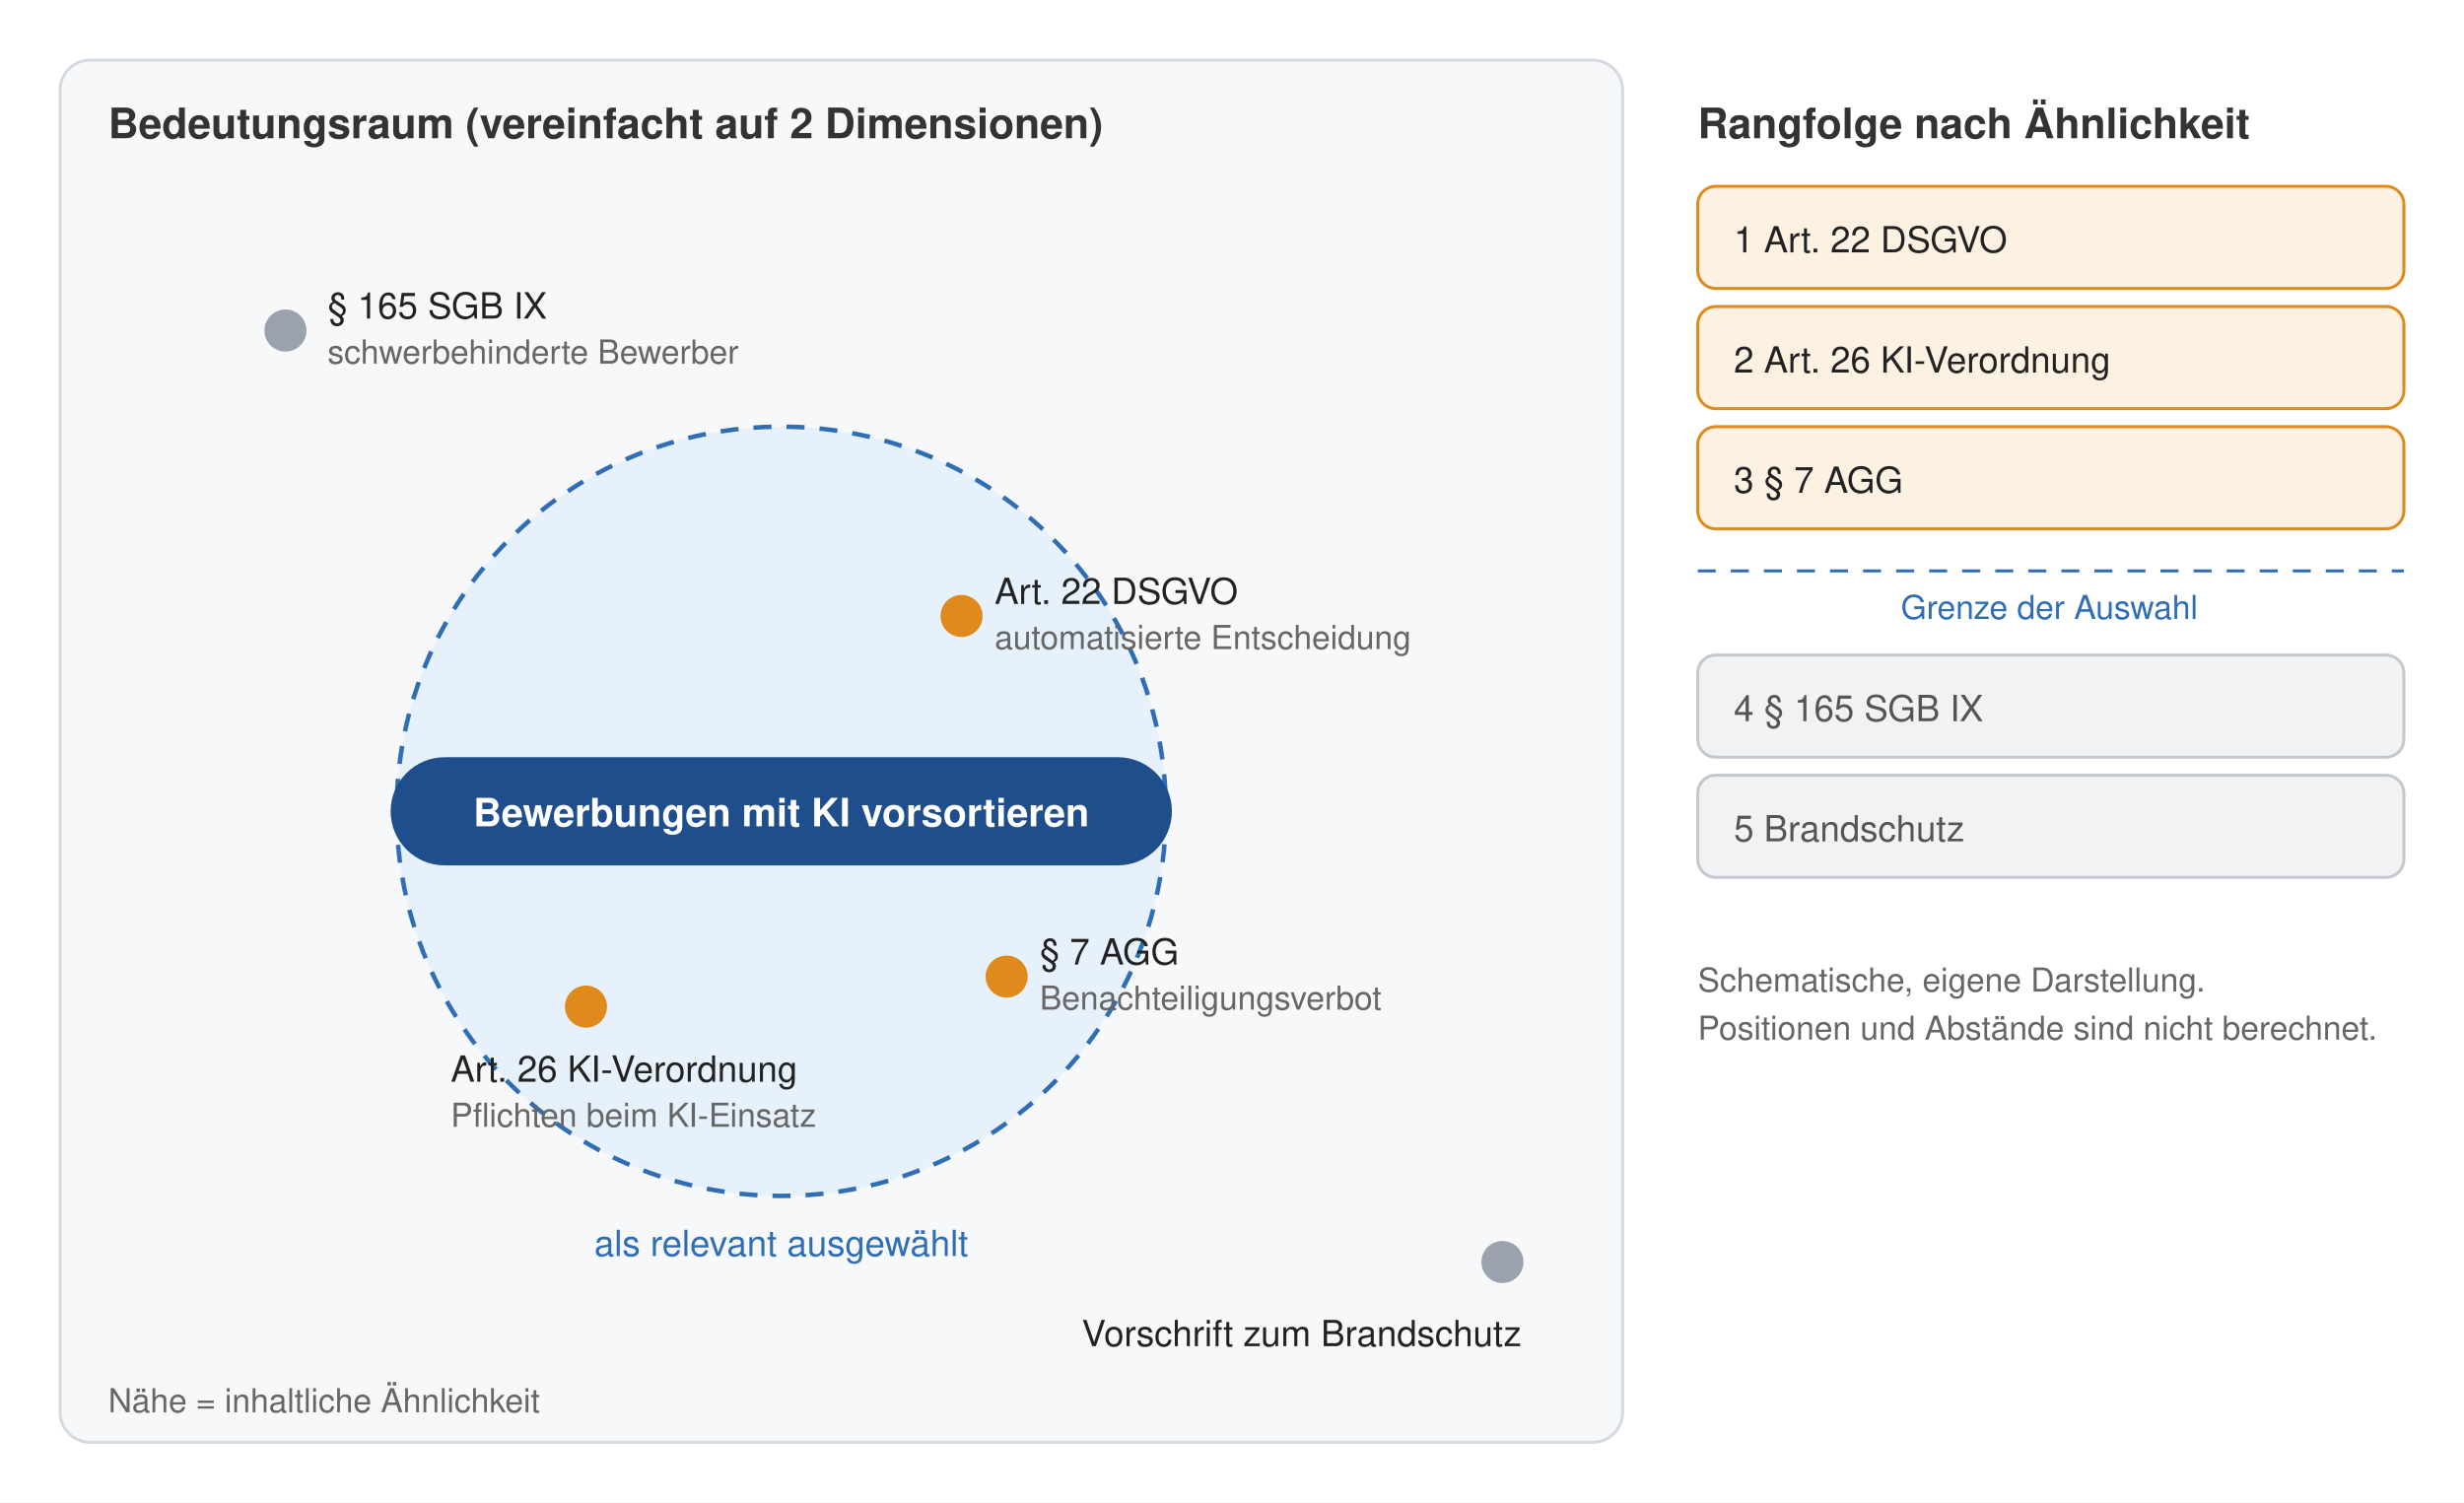
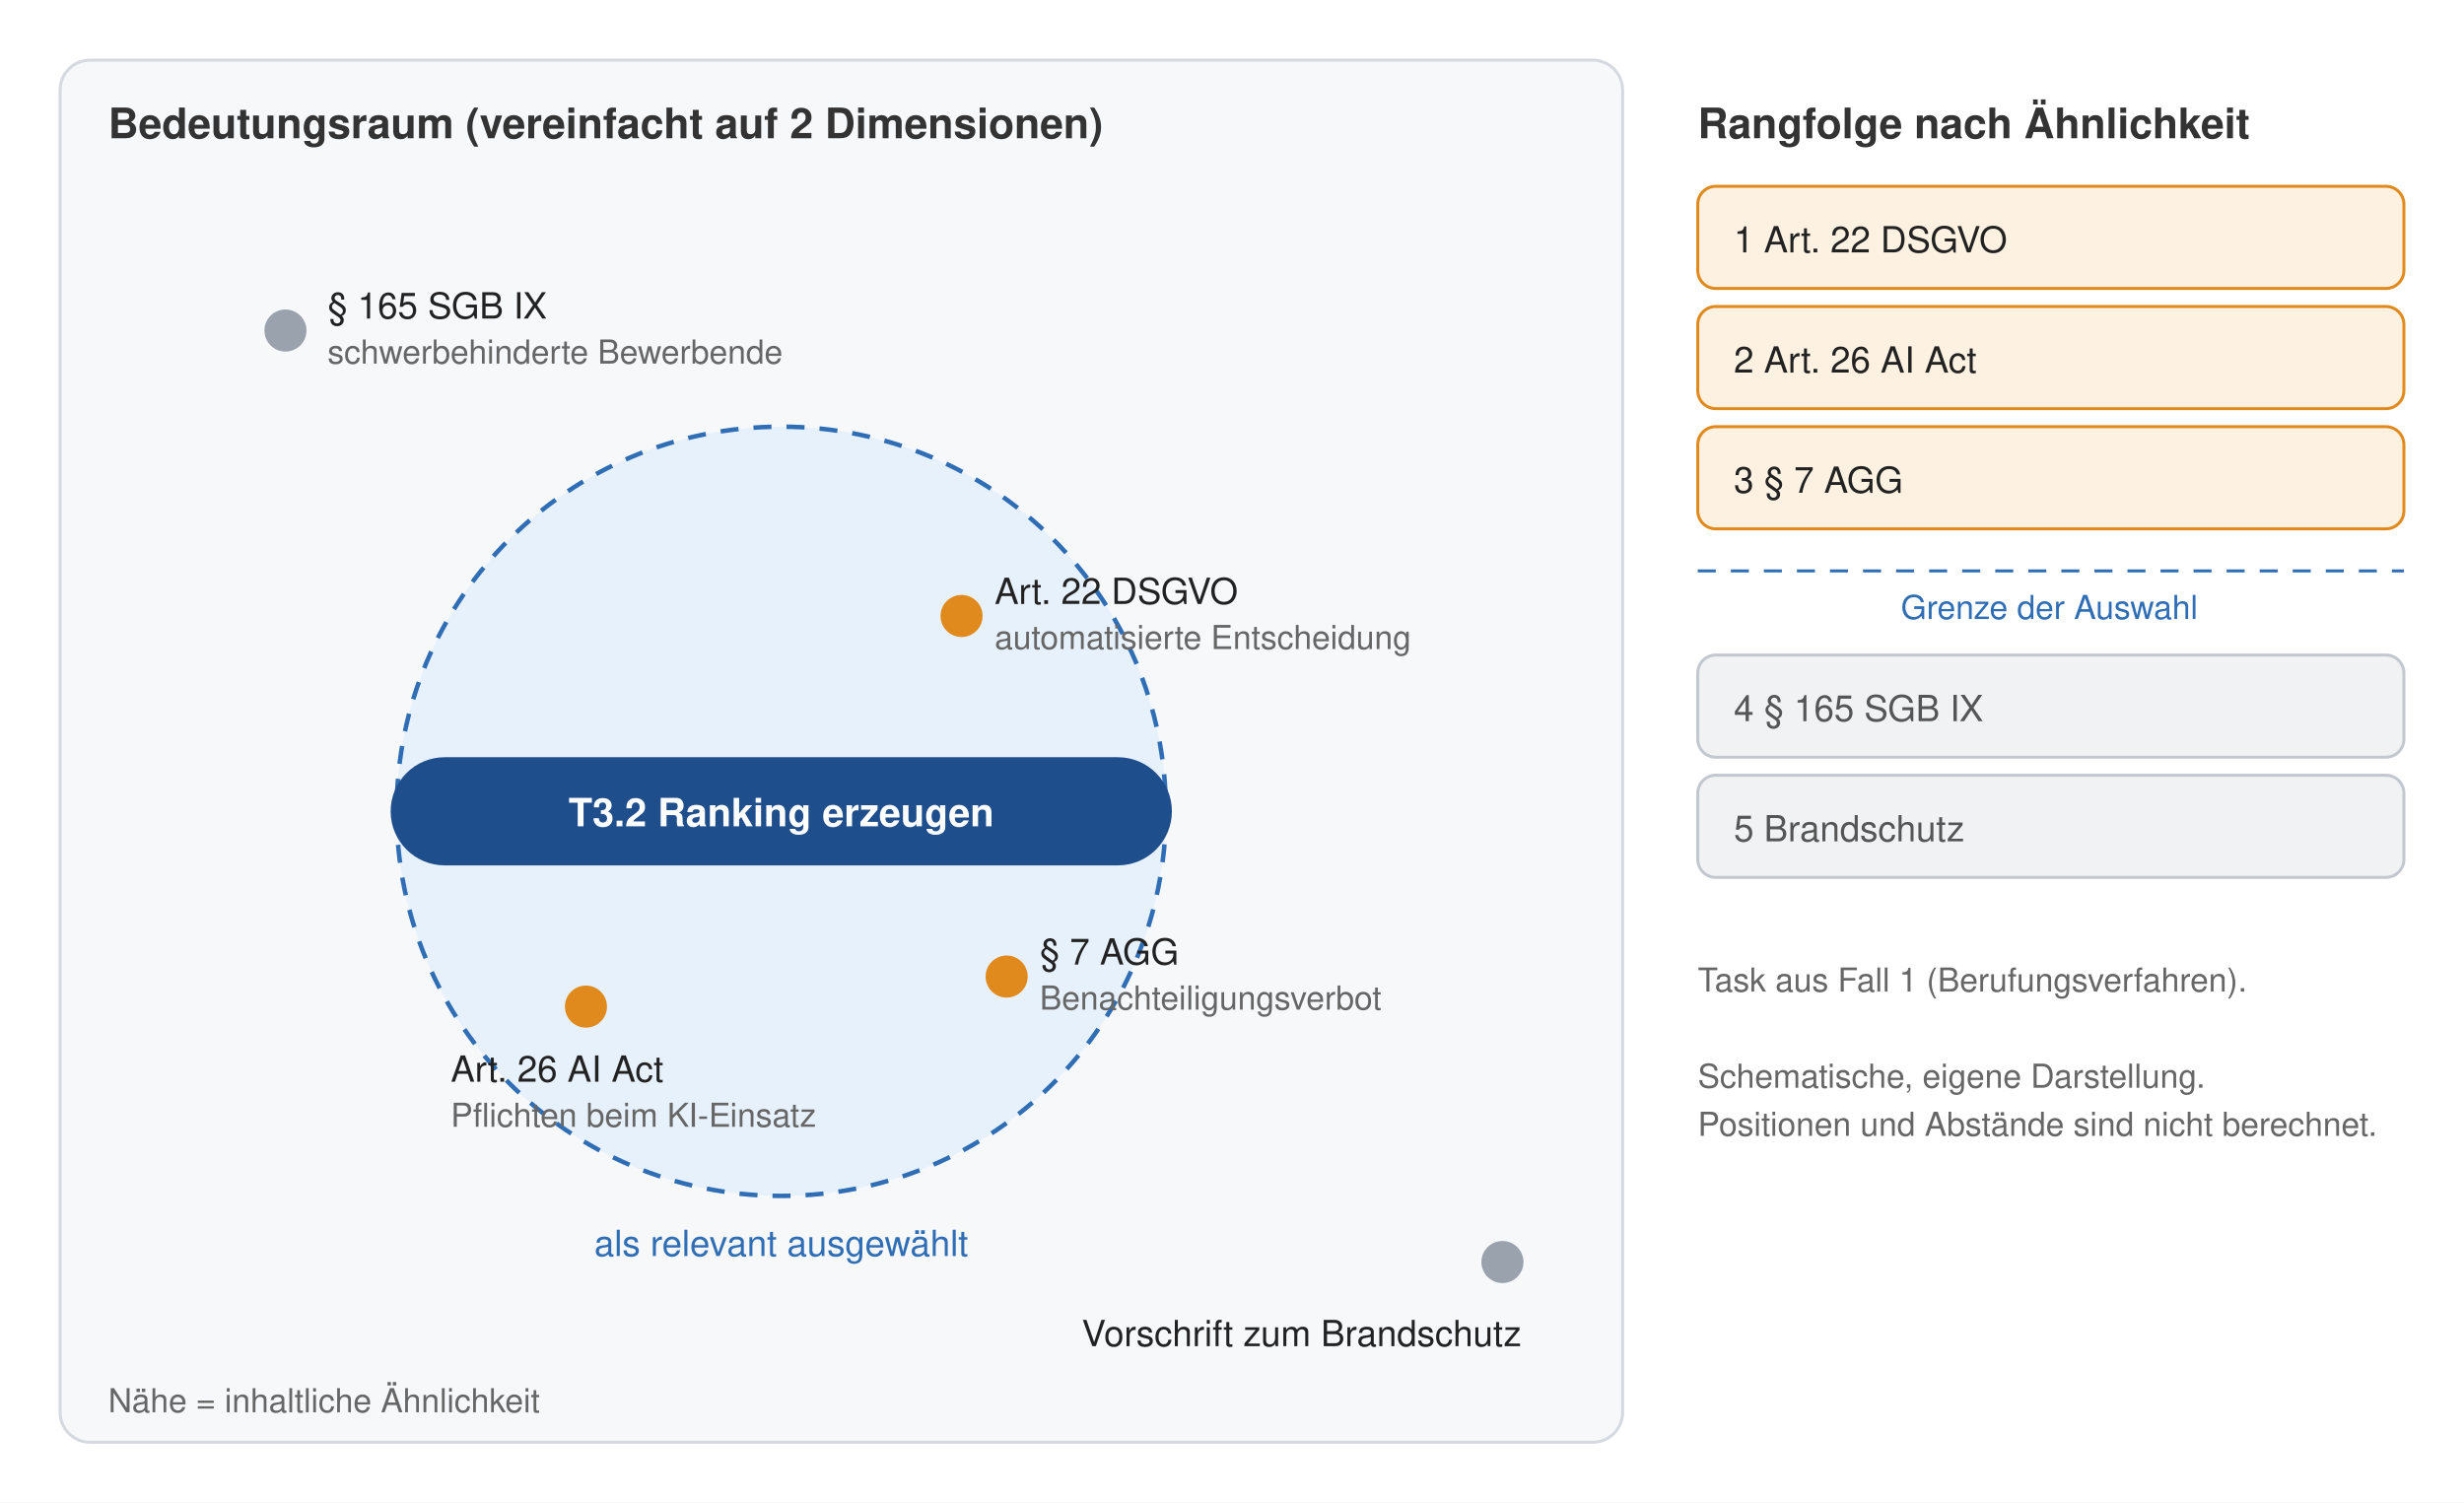
<svg xmlns="http://www.w3.org/2000/svg" width="820" height="500" viewBox="0 0 820 500" font-family="Helvetica, Arial, sans-serif">
  <rect width="820" height="500" fill="#ffffff" />
  <rect x="20" y="20" width="520" height="460" rx="10" fill="#f7f8fa" stroke="#d5d9e0" />
  <text x="36" y="46" font-size="14" font-weight="bold" fill="#333">Bedeutungsraum (vereinfacht auf 2 Dimensionen)</text>
  <circle cx="260" cy="270" r="128" fill="#e7f1fb" stroke="#2f6db5" stroke-width="1.5" stroke-dasharray="6 5" />
  <text x="260" y="418" font-size="12" fill="#2f6db5" text-anchor="middle">als relevant ausgewählt</text>
  <rect x="130" y="252" width="260" height="36" rx="18" fill="#1f4e8c" />
-   <text x="260" y="275" font-size="13" fill="#fff" text-anchor="middle" font-weight="bold">Bewerbungen mit KI vorsortieren</text>
+   <text x="260" y="275" font-size="13" fill="#fff" text-anchor="middle" font-weight="bold">T3.2 Ranking erzeugen</text>
  <g font-size="12" fill="#222">
    <circle cx="320" cy="205" r="7" fill="#e08a1e" />
    <text x="331" y="201">Art. 22 DSGVO</text>
    <text x="331" y="216" fill="#666" font-size="11">automatisierte Entscheidung</text>
    <circle cx="195" cy="335" r="7" fill="#e08a1e" />
-     <text x="150" y="360">Art. 26 KI-Verordnung</text>
+     <text x="150" y="360">Art. 26 AI Act</text>
    <text x="150" y="375" fill="#666" font-size="11">Pflichten beim KI-Einsatz</text>
    <circle cx="335" cy="325" r="7" fill="#e08a1e" />
    <text x="346" y="321">§ 7 AGG</text>
    <text x="346" y="336" fill="#666" font-size="11">Benachteiligungsverbot</text>
    <circle cx="95" cy="110" r="7" fill="#9aa3ad" />
    <text x="109" y="106">§ 165 SGB IX</text>
-     <text x="109" y="121" fill="#666" font-size="11">schwerbehinderte Bewerber</text>
+     <text x="109" y="121" fill="#666" font-size="11">schwerbehinderte Bewerbende</text>
    <circle cx="500" cy="420" r="7" fill="#9aa3ad" />
    <text x="360" y="448">Vorschrift zum Brandschutz</text>
  </g>
  <text x="36" y="470" font-size="11" fill="#666">Nähe = inhaltliche Ähnlichkeit</text>
  <text x="565" y="46" font-size="14" font-weight="bold" fill="#333">Rangfolge nach Ähnlichkeit</text>
  <g font-size="12" fill="#222">
    <rect x="565" y="62" width="235" height="34" rx="6" fill="#fdf1e2" stroke="#e08a1e" />
    <text x="577" y="84">1  Art. 22 DSGVO</text>
    <rect x="565" y="102" width="235" height="34" rx="6" fill="#fdf1e2" stroke="#e08a1e" />
-     <text x="577" y="124">2  Art. 26 KI-Verordnung</text>
+     <text x="577" y="124">2  Art. 26 AI Act</text>
    <rect x="565" y="142" width="235" height="34" rx="6" fill="#fdf1e2" stroke="#e08a1e" />
    <text x="577" y="164">3  § 7 AGG</text>
    <line x1="565" y1="190" x2="800" y2="190" stroke="#2f6db5" stroke-dasharray="6 5" />
    <text x="682" y="206" font-size="11" fill="#2f6db5" text-anchor="middle">Grenze der Auswahl</text>
    <rect x="565" y="218" width="235" height="34" rx="6" fill="#f1f2f4" stroke="#c3c8cf" />
    <text x="577" y="240" fill="#555">4  § 165 SGB IX</text>
    <rect x="565" y="258" width="235" height="34" rx="6" fill="#f1f2f4" stroke="#c3c8cf" />
    <text x="577" y="280" fill="#555">5  Brandschutz</text>
  </g>
-   <text x="565" y="330" font-size="11" fill="#666">Schematische, eigene Darstellung.</text>
-   <text x="565" y="346" font-size="11" fill="#666">Positionen und Abstände sind nicht berechnet.</text>
+   <text x="565" y="330" font-size="11" fill="#666">Task aus Fall 1 (Berufungsverfahren).</text>
+   <text x="565" y="362" font-size="11" fill="#666">Schematische, eigene Darstellung.</text>
+   <text x="565" y="378" font-size="11" fill="#666">Positionen und Abstände sind nicht berechnet.</text>
</svg>
